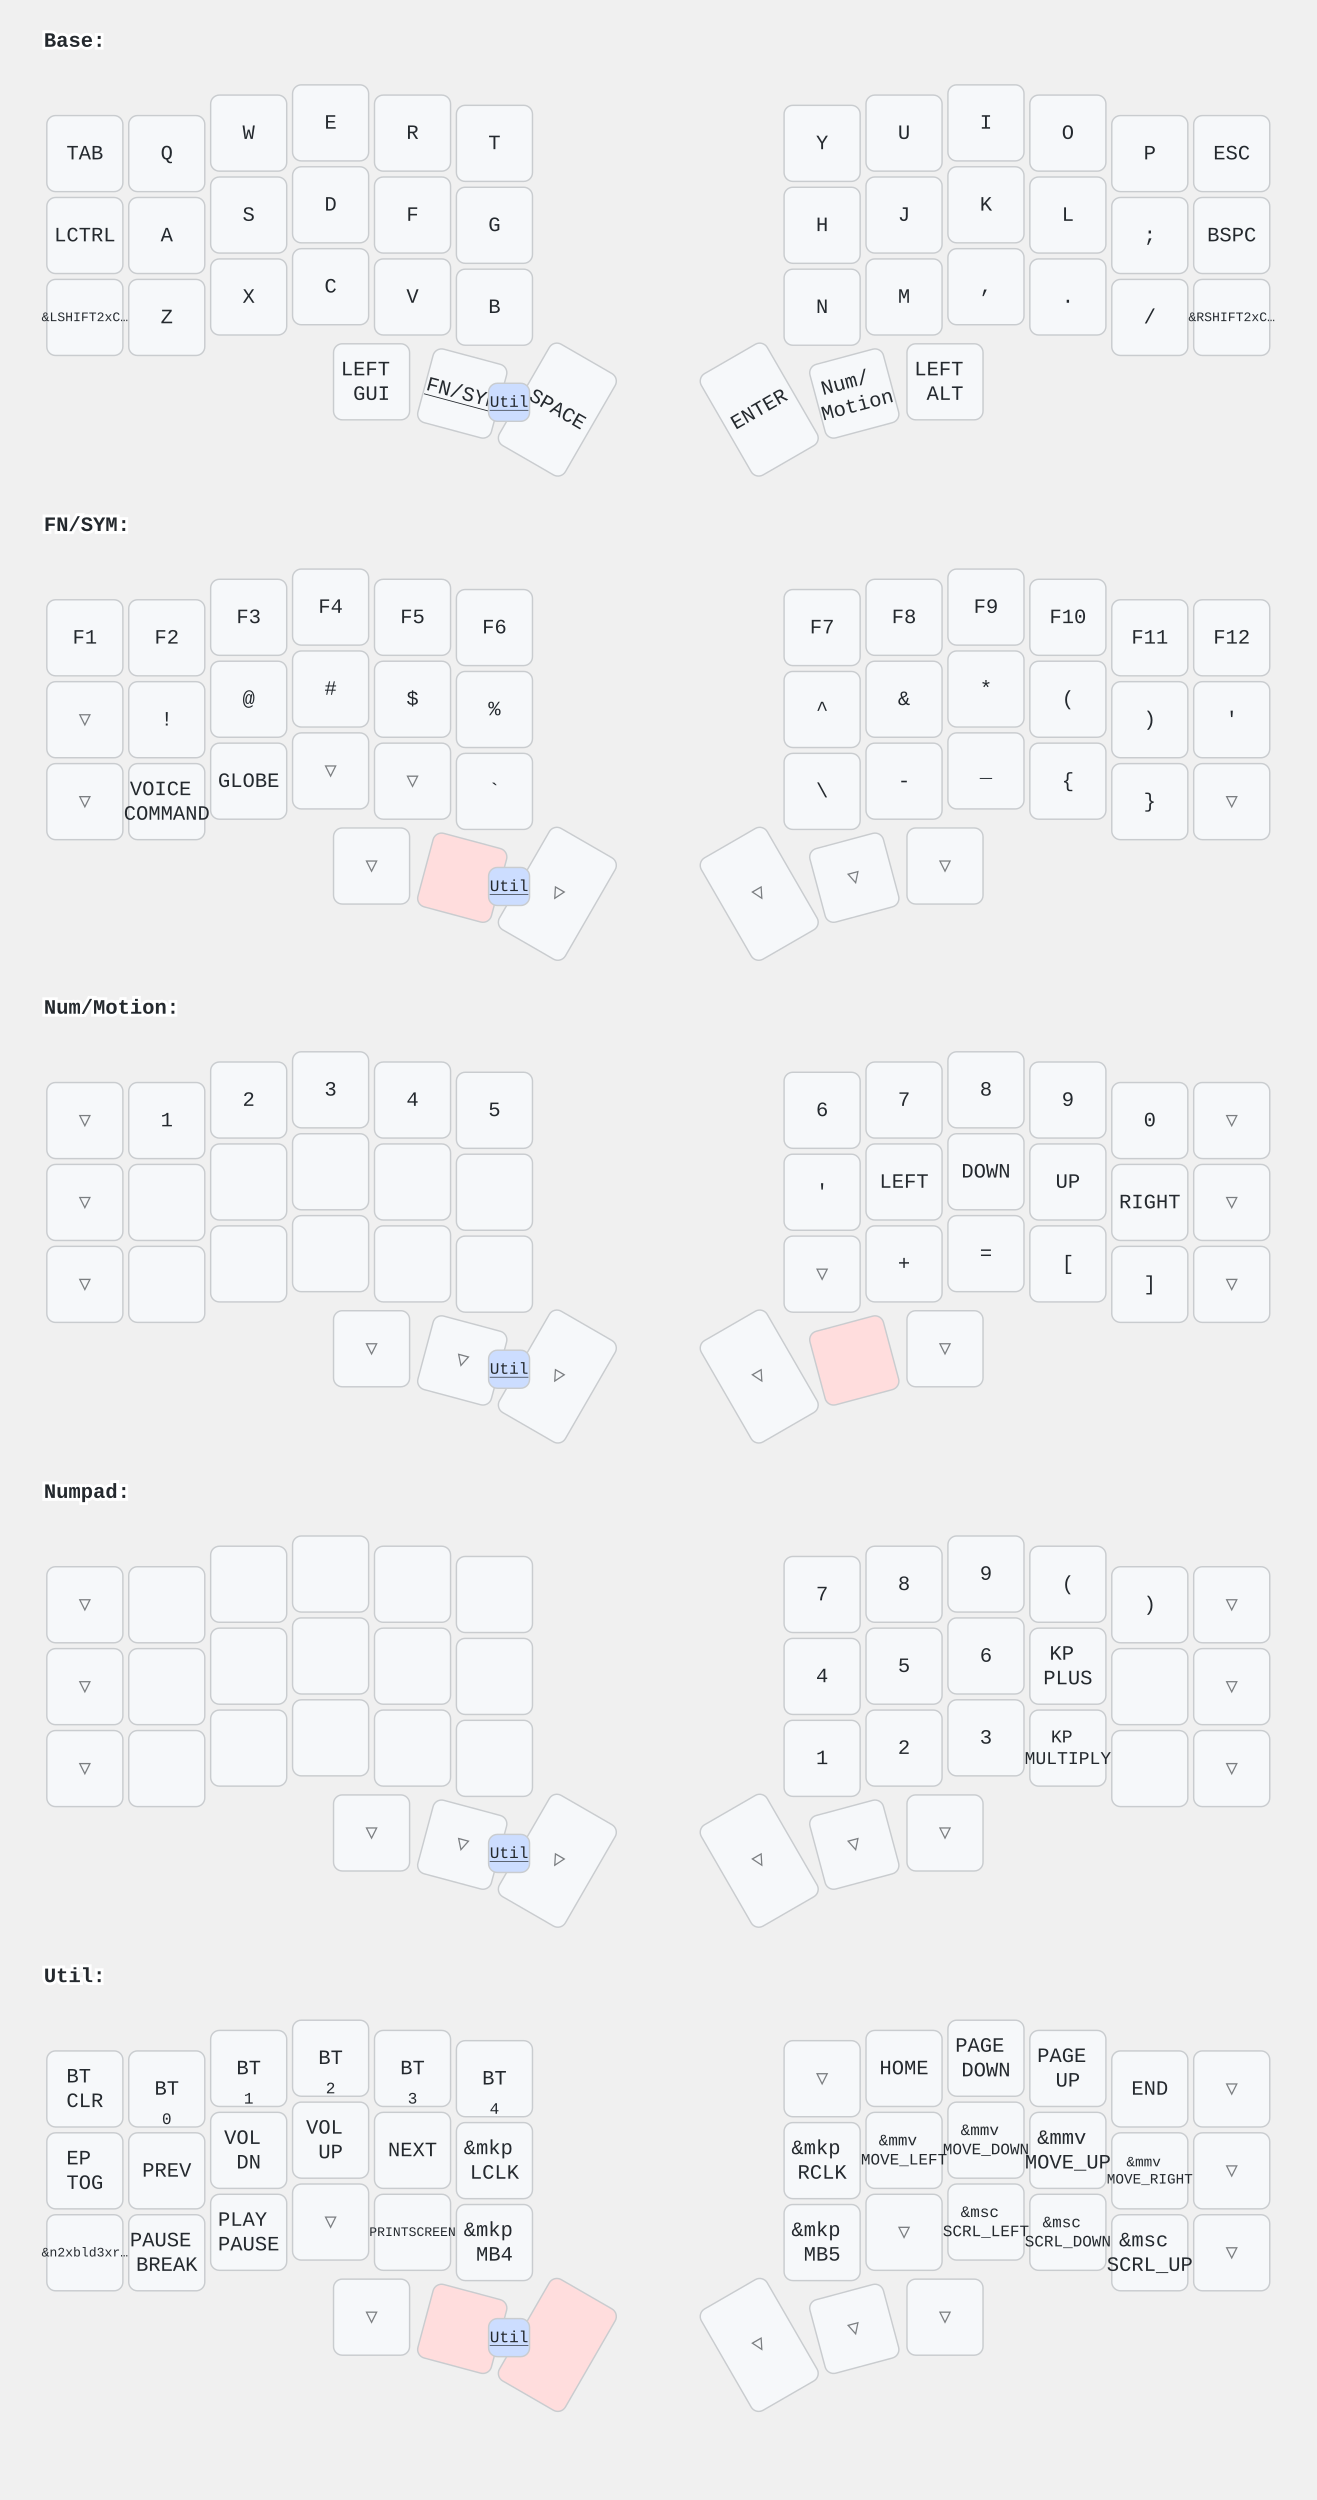
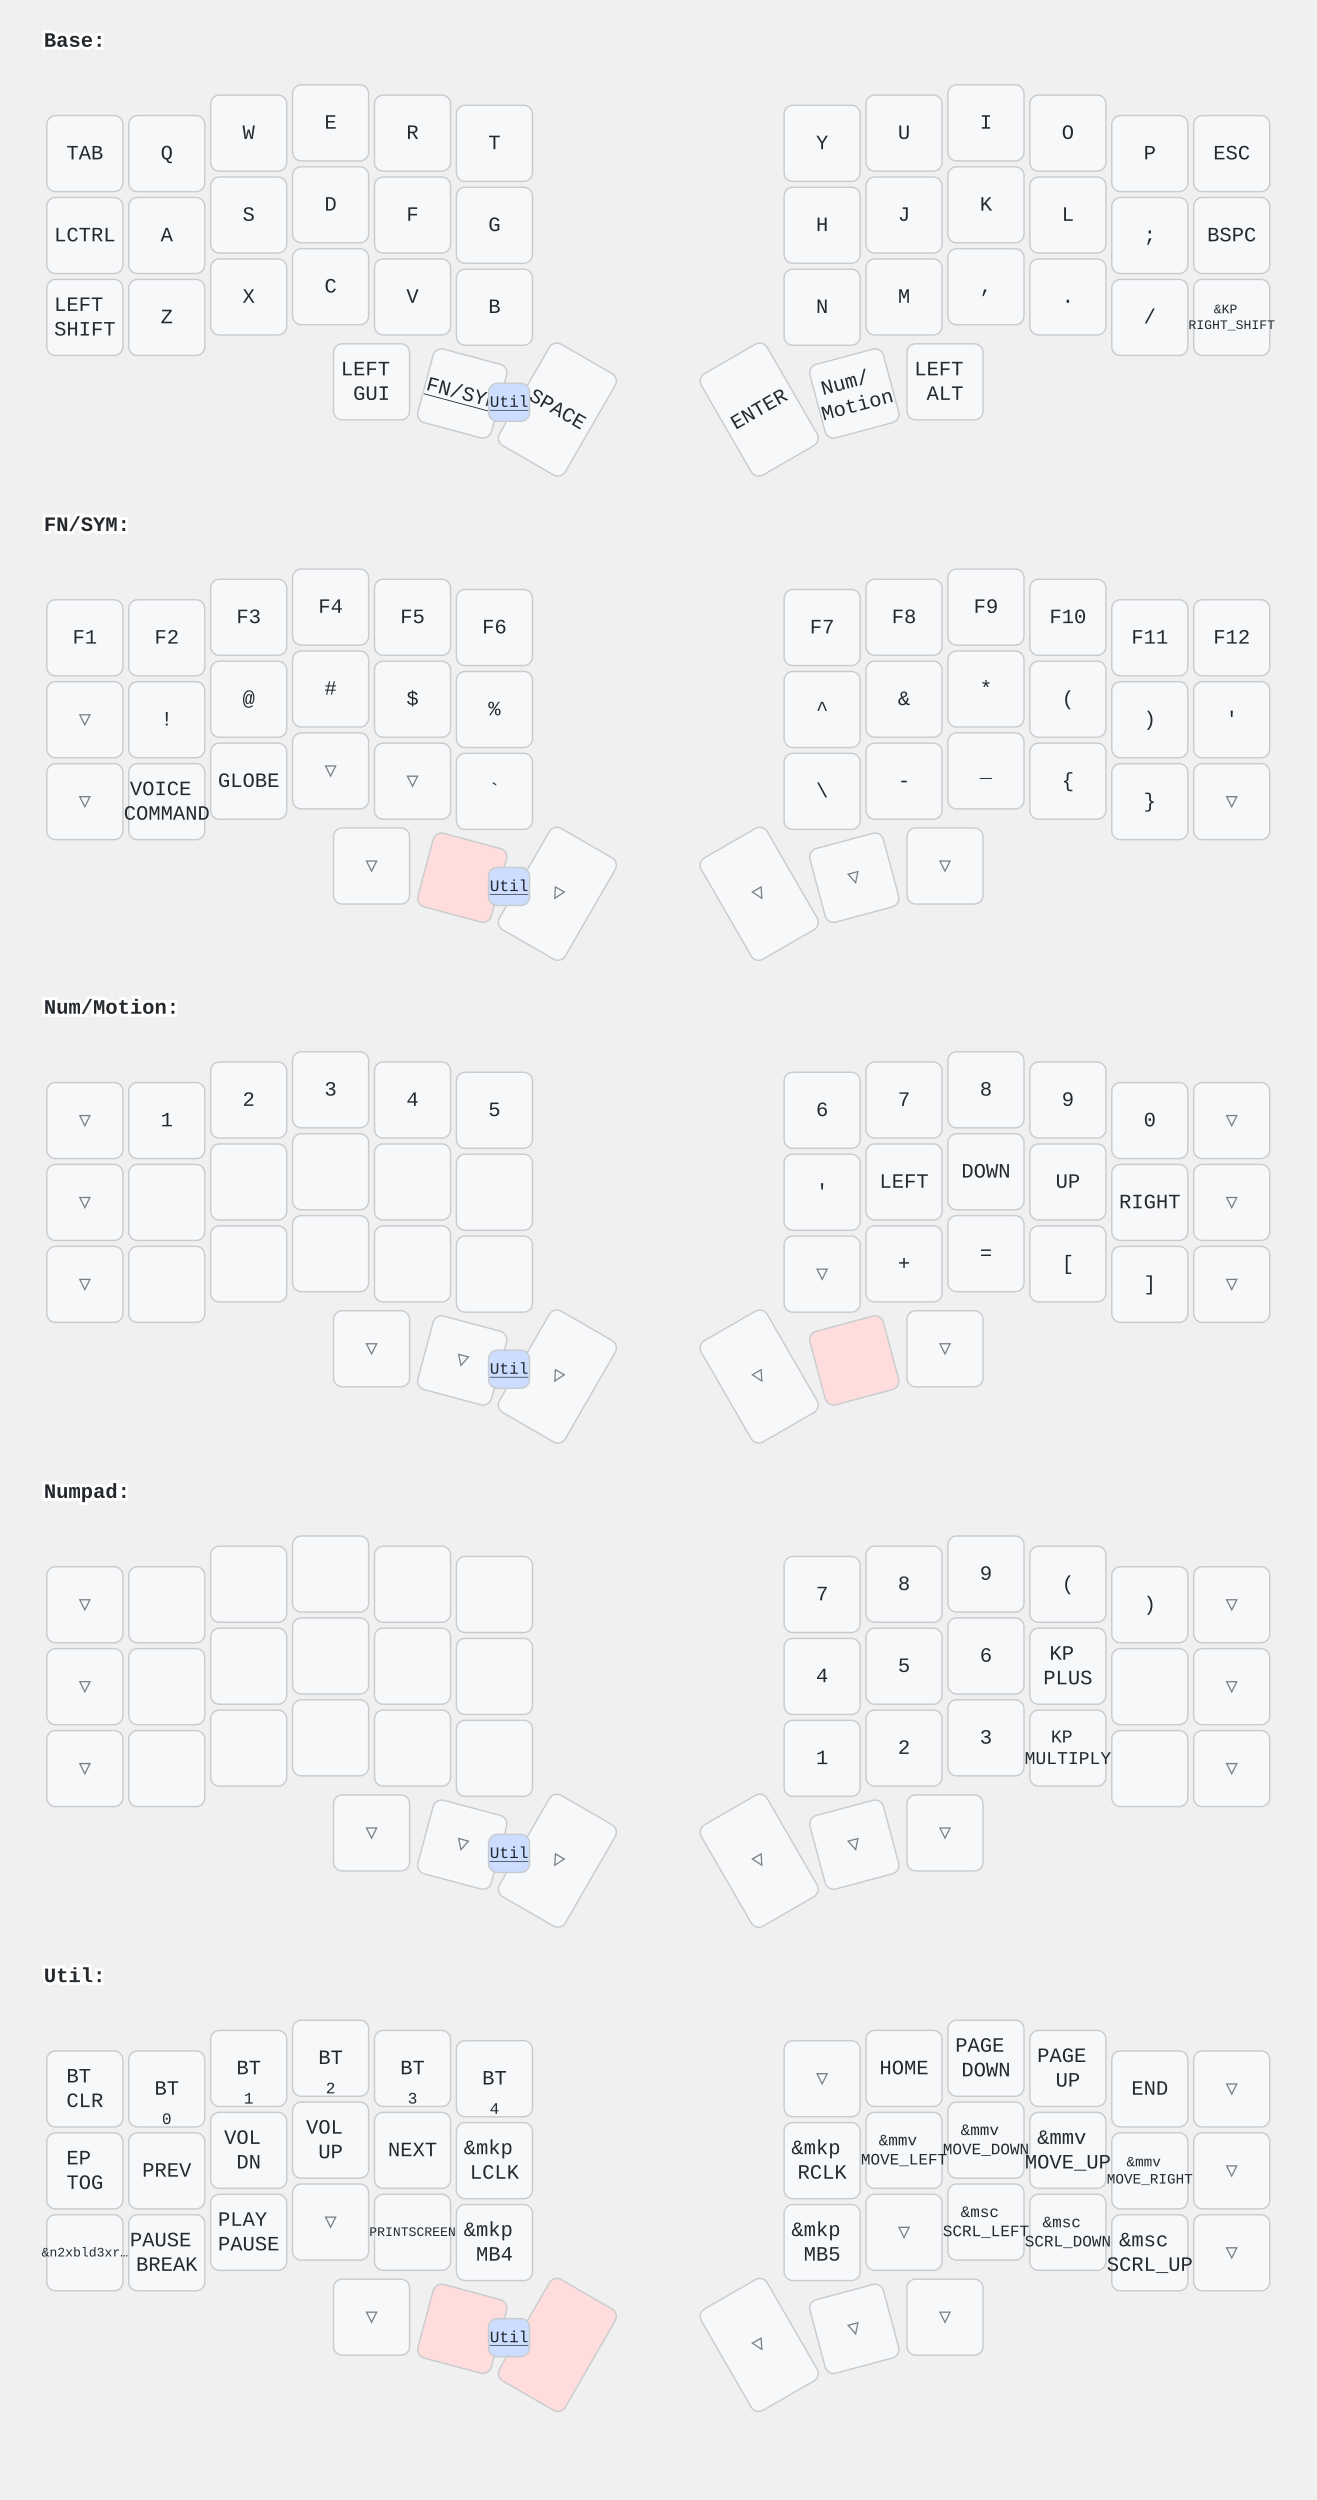
<svg xmlns="http://www.w3.org/2000/svg" width="900" height="1709" viewBox="0 0 900 1709" class="keymap">
  <style>/* inherit to force styles through use tags */
svg path {
    fill: inherit;
}

/* font and background color specifications */
svg.keymap {
    font-family: SFMono-Regular,Consolas,Liberation Mono,Menlo,monospace;
    font-size: 14px;
    font-kerning: normal;
    text-rendering: optimizeLegibility;
    fill: #24292e;
}

/* default key styling */
rect.key {
    fill: #f6f8fa;
}

rect.key, rect.combo {
    stroke: #c9cccf;
    stroke-width: 1;
}

/* default key side styling, only used is draw_key_sides is set */
rect.side {
    filter: brightness(90%);
}

/* color accent for combo boxes */
rect.combo, rect.combo-separate {
    fill: #cdf;
}

/* color accent for held keys */
rect.held, rect.combo.held {
    fill: #fdd;
}

/* color accent for ghost (optional) keys */
rect.ghost, rect.combo.ghost {
    stroke-dasharray: 4, 4;
    stroke-width: 2;
}

text {
    text-anchor: middle;
    dominant-baseline: middle;
}

/* styling for layer labels */
text.label {
    font-weight: bold;
    text-anchor: start;
    stroke: white;
    stroke-width: 4;
    paint-order: stroke;
}

/* styling for optional footer */
text.footer {
    text-anchor: end;
    dominant-baseline: auto;
    stroke: white;
    stroke-width: 4;
    paint-order: stroke;
}

/* styling for combo tap, and key non-tap label text */
text.combo, text.hold, text.shifted, text.left, text.right, text.tl, text.tr, text.bl, text.br {
    font-size: 11px;
}

text.hold, text.bl, text.br {
    text-anchor: middle;
    dominant-baseline: auto;
}

text.shifted, text.tl, text.tr {
    text-anchor: middle;
    dominant-baseline: hanging;
}

text.left, text.tl, text.bl {
    text-anchor: start;
}

text.right, text.tr, text.br {
    text-anchor: end;
}

text.layer-activator {
    text-decoration: underline;
}

/* styling for hold/shifted label text in combo box */
text.combo.hold, text.combo.shifted, text.combo.left, text.combo.right {
    font-size: 8px;
}

/* lighter symbol for transparent keys */
text.trans {
    fill: #7b7e81;
}

/* styling for combo dendrons */
path.combo {
    stroke-width: 1;
    stroke: gray;
    fill: none;
}

/* Start Tabler Icons Cleanup */
/* cannot use height/width with glyphs */
.icon-tabler &gt; path {
    fill: inherit;
    stroke: inherit;
    stroke-width: 2;
}
/* hide tabler's default box */
.icon-tabler &gt; path[stroke="none"][fill="none"] {
    visibility: hidden;
}
/* End Tabler Icons Cleanup */

@media (prefers-color-scheme: dark) {
svg.keymap { fill: #d1d6db; }
rect.key { fill: #3f4750; }
rect.key, rect.combo { stroke: #60666c; }
rect.combo, rect.combo-separate { fill: #1f3d7a; }
rect.held, rect.combo.held { fill: #854747; }
text.label, text.footer { stroke: black; }
text.trans { fill: #7e8184; }
path.combo { stroke: #7f7f7f; }

}</style>
  <g transform="translate(30, 0)" class="layer-Base">
    <text x="0" y="28" class="label" id="Base">Base:</text>
    <g transform="translate(0, 56)">
      <g transform="translate(28, 49)" class="key keypos-0">
        <rect rx="6" ry="6" x="-26" y="-26" width="52" height="52" class="key" />
        <text x="0" y="0" class="key tap">TAB</text>
      </g>
      <g transform="translate(84, 49)" class="key keypos-1">
        <rect rx="6" ry="6" x="-26" y="-26" width="52" height="52" class="key" />
        <text x="0" y="0" class="key tap">Q</text>
      </g>
      <g transform="translate(140, 35)" class="key keypos-2">
        <rect rx="6" ry="6" x="-26" y="-26" width="52" height="52" class="key" />
        <text x="0" y="0" class="key tap">W</text>
      </g>
      <g transform="translate(196, 28)" class="key keypos-3">
        <rect rx="6" ry="6" x="-26" y="-26" width="52" height="52" class="key" />
        <text x="0" y="0" class="key tap">E</text>
      </g>
      <g transform="translate(252, 35)" class="key keypos-4">
        <rect rx="6" ry="6" x="-26" y="-26" width="52" height="52" class="key" />
        <text x="0" y="0" class="key tap">R</text>
      </g>
      <g transform="translate(308, 42)" class="key keypos-5">
        <rect rx="6" ry="6" x="-26" y="-26" width="52" height="52" class="key" />
        <text x="0" y="0" class="key tap">T</text>
      </g>
      <g transform="translate(532, 42)" class="key keypos-6">
        <rect rx="6" ry="6" x="-26" y="-26" width="52" height="52" class="key" />
        <text x="0" y="0" class="key tap">Y</text>
      </g>
      <g transform="translate(588, 35)" class="key keypos-7">
        <rect rx="6" ry="6" x="-26" y="-26" width="52" height="52" class="key" />
        <text x="0" y="0" class="key tap">U</text>
      </g>
      <g transform="translate(644, 28)" class="key keypos-8">
        <rect rx="6" ry="6" x="-26" y="-26" width="52" height="52" class="key" />
        <text x="0" y="0" class="key tap">I</text>
      </g>
      <g transform="translate(700, 35)" class="key keypos-9">
        <rect rx="6" ry="6" x="-26" y="-26" width="52" height="52" class="key" />
        <text x="0" y="0" class="key tap">O</text>
      </g>
      <g transform="translate(756, 49)" class="key keypos-10">
        <rect rx="6" ry="6" x="-26" y="-26" width="52" height="52" class="key" />
        <text x="0" y="0" class="key tap">P</text>
      </g>
      <g transform="translate(812, 49)" class="key keypos-11">
        <rect rx="6" ry="6" x="-26" y="-26" width="52" height="52" class="key" />
        <text x="0" y="0" class="key tap">ESC</text>
      </g>
      <g transform="translate(28, 105)" class="key keypos-12">
        <rect rx="6" ry="6" x="-26" y="-26" width="52" height="52" class="key" />
        <text x="0" y="0" class="key tap">LCTRL</text>
      </g>
      <g transform="translate(84, 105)" class="key keypos-13">
        <rect rx="6" ry="6" x="-26" y="-26" width="52" height="52" class="key" />
        <text x="0" y="0" class="key tap">A</text>
      </g>
      <g transform="translate(140, 91)" class="key keypos-14">
        <rect rx="6" ry="6" x="-26" y="-26" width="52" height="52" class="key" />
        <text x="0" y="0" class="key tap">S</text>
      </g>
      <g transform="translate(196, 84)" class="key keypos-15">
        <rect rx="6" ry="6" x="-26" y="-26" width="52" height="52" class="key" />
        <text x="0" y="0" class="key tap">D</text>
      </g>
      <g transform="translate(252, 91)" class="key keypos-16">
        <rect rx="6" ry="6" x="-26" y="-26" width="52" height="52" class="key" />
        <text x="0" y="0" class="key tap">F</text>
      </g>
      <g transform="translate(308, 98)" class="key keypos-17">
        <rect rx="6" ry="6" x="-26" y="-26" width="52" height="52" class="key" />
        <text x="0" y="0" class="key tap">G</text>
      </g>
      <g transform="translate(532, 98)" class="key keypos-18">
        <rect rx="6" ry="6" x="-26" y="-26" width="52" height="52" class="key" />
        <text x="0" y="0" class="key tap">H</text>
      </g>
      <g transform="translate(588, 91)" class="key keypos-19">
        <rect rx="6" ry="6" x="-26" y="-26" width="52" height="52" class="key" />
        <text x="0" y="0" class="key tap">J</text>
      </g>
      <g transform="translate(644, 84)" class="key keypos-20">
        <rect rx="6" ry="6" x="-26" y="-26" width="52" height="52" class="key" />
        <text x="0" y="0" class="key tap">K</text>
      </g>
      <g transform="translate(700, 91)" class="key keypos-21">
        <rect rx="6" ry="6" x="-26" y="-26" width="52" height="52" class="key" />
        <text x="0" y="0" class="key tap">L</text>
      </g>
      <g transform="translate(756, 105)" class="key keypos-22">
        <rect rx="6" ry="6" x="-26" y="-26" width="52" height="52" class="key" />
        <text x="0" y="0" class="key tap">;</text>
      </g>
      <g transform="translate(812, 105)" class="key keypos-23">
        <rect rx="6" ry="6" x="-26" y="-26" width="52" height="52" class="key" />
        <text x="0" y="0" class="key tap">BSPC</text>
      </g>
      <g transform="translate(28, 161)" class="key keypos-24">
        <rect rx="6" ry="6" x="-26" y="-26" width="52" height="52" class="key" />
        <text x="0" y="0" class="key tap">
-           <tspan style="font-size: 64%">&amp;LSHIFT2xC…</tspan>
+           <tspan x="0" dy="-0.6em">LEFT</tspan>
+           <tspan x="0" dy="1.2em">SHIFT</tspan>
        </text>
      </g>
      <g transform="translate(84, 161)" class="key keypos-25">
        <rect rx="6" ry="6" x="-26" y="-26" width="52" height="52" class="key" />
        <text x="0" y="0" class="key tap">Z</text>
      </g>
      <g transform="translate(140, 147)" class="key keypos-26">
        <rect rx="6" ry="6" x="-26" y="-26" width="52" height="52" class="key" />
        <text x="0" y="0" class="key tap">X</text>
      </g>
      <g transform="translate(196, 140)" class="key keypos-27">
        <rect rx="6" ry="6" x="-26" y="-26" width="52" height="52" class="key" />
        <text x="0" y="0" class="key tap">C</text>
      </g>
      <g transform="translate(252, 147)" class="key keypos-28">
        <rect rx="6" ry="6" x="-26" y="-26" width="52" height="52" class="key" />
        <text x="0" y="0" class="key tap">V</text>
      </g>
      <g transform="translate(308, 154)" class="key keypos-29">
        <rect rx="6" ry="6" x="-26" y="-26" width="52" height="52" class="key" />
        <text x="0" y="0" class="key tap">B</text>
      </g>
      <g transform="translate(532, 154)" class="key keypos-30">
        <rect rx="6" ry="6" x="-26" y="-26" width="52" height="52" class="key" />
        <text x="0" y="0" class="key tap">N</text>
      </g>
      <g transform="translate(588, 147)" class="key keypos-31">
        <rect rx="6" ry="6" x="-26" y="-26" width="52" height="52" class="key" />
        <text x="0" y="0" class="key tap">M</text>
      </g>
      <g transform="translate(644, 140)" class="key keypos-32">
        <rect rx="6" ry="6" x="-26" y="-26" width="52" height="52" class="key" />
        <text x="0" y="0" class="key tap">,</text>
      </g>
      <g transform="translate(700, 147)" class="key keypos-33">
        <rect rx="6" ry="6" x="-26" y="-26" width="52" height="52" class="key" />
        <text x="0" y="0" class="key tap">.</text>
      </g>
      <g transform="translate(756, 161)" class="key keypos-34">
        <rect rx="6" ry="6" x="-26" y="-26" width="52" height="52" class="key" />
        <text x="0" y="0" class="key tap">/</text>
      </g>
      <g transform="translate(812, 161)" class="key keypos-35">
        <rect rx="6" ry="6" x="-26" y="-26" width="52" height="52" class="key" />
        <text x="0" y="0" class="key tap">
-           <tspan style="font-size: 64%">&amp;RSHIFT2xC…</tspan>
+           <tspan x="0" dy="-0.6em" style="font-size: 64%">&amp;KP</tspan>
+           <tspan x="0" dy="1.2em" style="font-size: 64%">RIGHT_SHIFT</tspan>
        </text>
      </g>
      <g transform="translate(224, 205)" class="key keypos-36">
        <rect rx="6" ry="6" x="-26" y="-26" width="52" height="52" class="key" />
        <text x="0" y="0" class="key tap">
          <tspan x="0" dy="-0.6em">LEFT</tspan>
          <tspan x="0" dy="1.2em">GUI</tspan>
        </text>
      </g>
      <g transform="translate(286, 213) rotate(15.0)" class="key keypos-37">
        <rect rx="6" ry="6" x="-26" y="-26" width="52" height="52" class="key" />
        <a href="#FNSYM">
          <text x="0" y="0" class="key tap layer-activator">FN/SYM</text>
        </a>
      </g>
      <g transform="translate(351, 224) rotate(30.0)" class="key keypos-38">
        <rect rx="6" ry="6" x="-26" y="-40" width="52" height="80" class="key" />
        <text x="0" y="0" class="key tap">SPACE</text>
      </g>
      <g transform="translate(489, 224) rotate(-30.0)" class="key keypos-39">
        <rect rx="6" ry="6" x="-26" y="-40" width="52" height="80" class="key" />
        <text x="0" y="0" class="key tap">ENTER</text>
      </g>
      <g transform="translate(554, 213) rotate(-15.0)" class="key keypos-40">
        <rect rx="6" ry="6" x="-26" y="-26" width="52" height="52" class="key" />
        <text x="0" y="0" class="key tap">
          <tspan x="0" dy="-0.6em">Num/</tspan>
          <tspan x="0" dy="1.2em">Motion</tspan>
        </text>
      </g>
      <g transform="translate(616, 205)" class="key keypos-41">
        <rect rx="6" ry="6" x="-26" y="-26" width="52" height="52" class="key" />
        <text x="0" y="0" class="key tap">
          <tspan x="0" dy="-0.6em">LEFT</tspan>
          <tspan x="0" dy="1.2em">ALT</tspan>
        </text>
      </g>
      <g class="combo combopos-0">
        <rect rx="6" ry="6" x="304" y="206" width="28" height="26" class="combo" />
        <a href="#Util">
          <text x="318" y="219" class="combo tap layer-activator">Util</text>
        </a>
      </g>
    </g>
  </g>
  <g transform="translate(30, 331)" class="layer-FN/SYM">
    <text x="0" y="28" class="label" id="FNSYM">FN/SYM:</text>
    <g transform="translate(0, 56)">
      <g transform="translate(28, 49)" class="key keypos-0">
        <rect rx="6" ry="6" x="-26" y="-26" width="52" height="52" class="key" />
        <text x="0" y="0" class="key tap">F1</text>
      </g>
      <g transform="translate(84, 49)" class="key keypos-1">
        <rect rx="6" ry="6" x="-26" y="-26" width="52" height="52" class="key" />
        <text x="0" y="0" class="key tap">F2</text>
      </g>
      <g transform="translate(140, 35)" class="key keypos-2">
        <rect rx="6" ry="6" x="-26" y="-26" width="52" height="52" class="key" />
        <text x="0" y="0" class="key tap">F3</text>
      </g>
      <g transform="translate(196, 28)" class="key keypos-3">
        <rect rx="6" ry="6" x="-26" y="-26" width="52" height="52" class="key" />
        <text x="0" y="0" class="key tap">F4</text>
      </g>
      <g transform="translate(252, 35)" class="key keypos-4">
        <rect rx="6" ry="6" x="-26" y="-26" width="52" height="52" class="key" />
        <text x="0" y="0" class="key tap">F5</text>
      </g>
      <g transform="translate(308, 42)" class="key keypos-5">
        <rect rx="6" ry="6" x="-26" y="-26" width="52" height="52" class="key" />
        <text x="0" y="0" class="key tap">F6</text>
      </g>
      <g transform="translate(532, 42)" class="key keypos-6">
        <rect rx="6" ry="6" x="-26" y="-26" width="52" height="52" class="key" />
        <text x="0" y="0" class="key tap">F7</text>
      </g>
      <g transform="translate(588, 35)" class="key keypos-7">
        <rect rx="6" ry="6" x="-26" y="-26" width="52" height="52" class="key" />
        <text x="0" y="0" class="key tap">F8</text>
      </g>
      <g transform="translate(644, 28)" class="key keypos-8">
        <rect rx="6" ry="6" x="-26" y="-26" width="52" height="52" class="key" />
        <text x="0" y="0" class="key tap">F9</text>
      </g>
      <g transform="translate(700, 35)" class="key keypos-9">
        <rect rx="6" ry="6" x="-26" y="-26" width="52" height="52" class="key" />
        <text x="0" y="0" class="key tap">F10</text>
      </g>
      <g transform="translate(756, 49)" class="key keypos-10">
        <rect rx="6" ry="6" x="-26" y="-26" width="52" height="52" class="key" />
        <text x="0" y="0" class="key tap">F11</text>
      </g>
      <g transform="translate(812, 49)" class="key keypos-11">
        <rect rx="6" ry="6" x="-26" y="-26" width="52" height="52" class="key" />
        <text x="0" y="0" class="key tap">F12</text>
      </g>
      <g transform="translate(28, 105)" class="key trans keypos-12">
        <rect rx="6" ry="6" x="-26" y="-26" width="52" height="52" class="key trans" />
        <text x="0" y="0" class="key trans tap">▽</text>
      </g>
      <g transform="translate(84, 105)" class="key keypos-13">
        <rect rx="6" ry="6" x="-26" y="-26" width="52" height="52" class="key" />
        <text x="0" y="0" class="key tap">!</text>
      </g>
      <g transform="translate(140, 91)" class="key keypos-14">
        <rect rx="6" ry="6" x="-26" y="-26" width="52" height="52" class="key" />
        <text x="0" y="0" class="key tap">@</text>
      </g>
      <g transform="translate(196, 84)" class="key keypos-15">
        <rect rx="6" ry="6" x="-26" y="-26" width="52" height="52" class="key" />
        <text x="0" y="0" class="key tap">#</text>
      </g>
      <g transform="translate(252, 91)" class="key keypos-16">
        <rect rx="6" ry="6" x="-26" y="-26" width="52" height="52" class="key" />
        <text x="0" y="0" class="key tap">$</text>
      </g>
      <g transform="translate(308, 98)" class="key keypos-17">
        <rect rx="6" ry="6" x="-26" y="-26" width="52" height="52" class="key" />
        <text x="0" y="0" class="key tap">%</text>
      </g>
      <g transform="translate(532, 98)" class="key keypos-18">
        <rect rx="6" ry="6" x="-26" y="-26" width="52" height="52" class="key" />
        <text x="0" y="0" class="key tap">^</text>
      </g>
      <g transform="translate(588, 91)" class="key keypos-19">
        <rect rx="6" ry="6" x="-26" y="-26" width="52" height="52" class="key" />
        <text x="0" y="0" class="key tap">&amp;</text>
      </g>
      <g transform="translate(644, 84)" class="key keypos-20">
        <rect rx="6" ry="6" x="-26" y="-26" width="52" height="52" class="key" />
        <text x="0" y="0" class="key tap">*</text>
      </g>
      <g transform="translate(700, 91)" class="key keypos-21">
        <rect rx="6" ry="6" x="-26" y="-26" width="52" height="52" class="key" />
        <text x="0" y="0" class="key tap">(</text>
      </g>
      <g transform="translate(756, 105)" class="key keypos-22">
        <rect rx="6" ry="6" x="-26" y="-26" width="52" height="52" class="key" />
        <text x="0" y="0" class="key tap">)</text>
      </g>
      <g transform="translate(812, 105)" class="key keypos-23">
        <rect rx="6" ry="6" x="-26" y="-26" width="52" height="52" class="key" />
        <text x="0" y="0" class="key tap">'</text>
      </g>
      <g transform="translate(28, 161)" class="key trans keypos-24">
        <rect rx="6" ry="6" x="-26" y="-26" width="52" height="52" class="key trans" />
        <text x="0" y="0" class="key trans tap">▽</text>
      </g>
      <g transform="translate(84, 161)" class="key keypos-25">
        <rect rx="6" ry="6" x="-26" y="-26" width="52" height="52" class="key" />
        <text x="0" y="0" class="key tap">
          <tspan x="0" dy="-0.6em">VOICE</tspan>
          <tspan x="0" dy="1.2em">COMMAND</tspan>
        </text>
      </g>
      <g transform="translate(140, 147)" class="key keypos-26">
        <rect rx="6" ry="6" x="-26" y="-26" width="52" height="52" class="key" />
        <text x="0" y="0" class="key tap">GLOBE</text>
      </g>
      <g transform="translate(196, 140)" class="key trans keypos-27">
        <rect rx="6" ry="6" x="-26" y="-26" width="52" height="52" class="key trans" />
        <text x="0" y="0" class="key trans tap">▽</text>
      </g>
      <g transform="translate(252, 147)" class="key trans keypos-28">
        <rect rx="6" ry="6" x="-26" y="-26" width="52" height="52" class="key trans" />
        <text x="0" y="0" class="key trans tap">▽</text>
      </g>
      <g transform="translate(308, 154)" class="key keypos-29">
        <rect rx="6" ry="6" x="-26" y="-26" width="52" height="52" class="key" />
        <text x="0" y="0" class="key tap">`</text>
      </g>
      <g transform="translate(532, 154)" class="key keypos-30">
        <rect rx="6" ry="6" x="-26" y="-26" width="52" height="52" class="key" />
        <text x="0" y="0" class="key tap">\</text>
      </g>
      <g transform="translate(588, 147)" class="key keypos-31">
        <rect rx="6" ry="6" x="-26" y="-26" width="52" height="52" class="key" />
        <text x="0" y="0" class="key tap">-</text>
      </g>
      <g transform="translate(644, 140)" class="key keypos-32">
        <rect rx="6" ry="6" x="-26" y="-26" width="52" height="52" class="key" />
        <text x="0" y="0" class="key tap">_</text>
      </g>
      <g transform="translate(700, 147)" class="key keypos-33">
        <rect rx="6" ry="6" x="-26" y="-26" width="52" height="52" class="key" />
        <text x="0" y="0" class="key tap">{</text>
      </g>
      <g transform="translate(756, 161)" class="key keypos-34">
        <rect rx="6" ry="6" x="-26" y="-26" width="52" height="52" class="key" />
        <text x="0" y="0" class="key tap">}</text>
      </g>
      <g transform="translate(812, 161)" class="key trans keypos-35">
        <rect rx="6" ry="6" x="-26" y="-26" width="52" height="52" class="key trans" />
        <text x="0" y="0" class="key trans tap">▽</text>
      </g>
      <g transform="translate(224, 205)" class="key trans keypos-36">
        <rect rx="6" ry="6" x="-26" y="-26" width="52" height="52" class="key trans" />
        <text x="0" y="0" class="key trans tap">▽</text>
      </g>
      <g transform="translate(286, 213) rotate(15.0)" class="key held keypos-37">
        <rect rx="6" ry="6" x="-26" y="-26" width="52" height="52" class="key held" />
      </g>
      <g transform="translate(351, 224) rotate(30.0)" class="key trans keypos-38">
        <rect rx="6" ry="6" x="-26" y="-40" width="52" height="80" class="key trans" />
        <text x="0" y="0" class="key trans tap">▽</text>
      </g>
      <g transform="translate(489, 224) rotate(-30.0)" class="key trans keypos-39">
        <rect rx="6" ry="6" x="-26" y="-40" width="52" height="80" class="key trans" />
        <text x="0" y="0" class="key trans tap">▽</text>
      </g>
      <g transform="translate(554, 213) rotate(-15.0)" class="key trans keypos-40">
        <rect rx="6" ry="6" x="-26" y="-26" width="52" height="52" class="key trans" />
        <text x="0" y="0" class="key trans tap">▽</text>
      </g>
      <g transform="translate(616, 205)" class="key trans keypos-41">
        <rect rx="6" ry="6" x="-26" y="-26" width="52" height="52" class="key trans" />
        <text x="0" y="0" class="key trans tap">▽</text>
      </g>
      <g class="combo combopos-0">
        <rect rx="6" ry="6" x="304" y="206" width="28" height="26" class="combo" />
        <a href="#Util">
          <text x="318" y="219" class="combo tap layer-activator">Util</text>
        </a>
      </g>
    </g>
  </g>
  <g transform="translate(30, 661)" class="layer-Num/Motion">
    <text x="0" y="28" class="label" id="NumMotion">Num/Motion:</text>
    <g transform="translate(0, 56)">
      <g transform="translate(28, 49)" class="key trans keypos-0">
        <rect rx="6" ry="6" x="-26" y="-26" width="52" height="52" class="key trans" />
        <text x="0" y="0" class="key trans tap">▽</text>
      </g>
      <g transform="translate(84, 49)" class="key keypos-1">
        <rect rx="6" ry="6" x="-26" y="-26" width="52" height="52" class="key" />
        <text x="0" y="0" class="key tap">1</text>
      </g>
      <g transform="translate(140, 35)" class="key keypos-2">
        <rect rx="6" ry="6" x="-26" y="-26" width="52" height="52" class="key" />
        <text x="0" y="0" class="key tap">2</text>
      </g>
      <g transform="translate(196, 28)" class="key keypos-3">
        <rect rx="6" ry="6" x="-26" y="-26" width="52" height="52" class="key" />
        <text x="0" y="0" class="key tap">3</text>
      </g>
      <g transform="translate(252, 35)" class="key keypos-4">
        <rect rx="6" ry="6" x="-26" y="-26" width="52" height="52" class="key" />
        <text x="0" y="0" class="key tap">4</text>
      </g>
      <g transform="translate(308, 42)" class="key keypos-5">
        <rect rx="6" ry="6" x="-26" y="-26" width="52" height="52" class="key" />
        <text x="0" y="0" class="key tap">5</text>
      </g>
      <g transform="translate(532, 42)" class="key keypos-6">
        <rect rx="6" ry="6" x="-26" y="-26" width="52" height="52" class="key" />
        <text x="0" y="0" class="key tap">6</text>
      </g>
      <g transform="translate(588, 35)" class="key keypos-7">
        <rect rx="6" ry="6" x="-26" y="-26" width="52" height="52" class="key" />
        <text x="0" y="0" class="key tap">7</text>
      </g>
      <g transform="translate(644, 28)" class="key keypos-8">
        <rect rx="6" ry="6" x="-26" y="-26" width="52" height="52" class="key" />
        <text x="0" y="0" class="key tap">8</text>
      </g>
      <g transform="translate(700, 35)" class="key keypos-9">
        <rect rx="6" ry="6" x="-26" y="-26" width="52" height="52" class="key" />
        <text x="0" y="0" class="key tap">9</text>
      </g>
      <g transform="translate(756, 49)" class="key keypos-10">
        <rect rx="6" ry="6" x="-26" y="-26" width="52" height="52" class="key" />
        <text x="0" y="0" class="key tap">0</text>
      </g>
      <g transform="translate(812, 49)" class="key trans keypos-11">
        <rect rx="6" ry="6" x="-26" y="-26" width="52" height="52" class="key trans" />
        <text x="0" y="0" class="key trans tap">▽</text>
      </g>
      <g transform="translate(28, 105)" class="key trans keypos-12">
        <rect rx="6" ry="6" x="-26" y="-26" width="52" height="52" class="key trans" />
        <text x="0" y="0" class="key trans tap">▽</text>
      </g>
      <g transform="translate(84, 105)" class="key keypos-13">
        <rect rx="6" ry="6" x="-26" y="-26" width="52" height="52" class="key" />
      </g>
      <g transform="translate(140, 91)" class="key keypos-14">
        <rect rx="6" ry="6" x="-26" y="-26" width="52" height="52" class="key" />
      </g>
      <g transform="translate(196, 84)" class="key keypos-15">
        <rect rx="6" ry="6" x="-26" y="-26" width="52" height="52" class="key" />
      </g>
      <g transform="translate(252, 91)" class="key keypos-16">
        <rect rx="6" ry="6" x="-26" y="-26" width="52" height="52" class="key" />
      </g>
      <g transform="translate(308, 98)" class="key keypos-17">
        <rect rx="6" ry="6" x="-26" y="-26" width="52" height="52" class="key" />
      </g>
      <g transform="translate(532, 98)" class="key keypos-18">
        <rect rx="6" ry="6" x="-26" y="-26" width="52" height="52" class="key" />
        <text x="0" y="0" class="key tap">'</text>
      </g>
      <g transform="translate(588, 91)" class="key keypos-19">
        <rect rx="6" ry="6" x="-26" y="-26" width="52" height="52" class="key" />
        <text x="0" y="0" class="key tap">LEFT</text>
      </g>
      <g transform="translate(644, 84)" class="key keypos-20">
        <rect rx="6" ry="6" x="-26" y="-26" width="52" height="52" class="key" />
        <text x="0" y="0" class="key tap">DOWN</text>
      </g>
      <g transform="translate(700, 91)" class="key keypos-21">
        <rect rx="6" ry="6" x="-26" y="-26" width="52" height="52" class="key" />
        <text x="0" y="0" class="key tap">UP</text>
      </g>
      <g transform="translate(756, 105)" class="key keypos-22">
        <rect rx="6" ry="6" x="-26" y="-26" width="52" height="52" class="key" />
        <text x="0" y="0" class="key tap">RIGHT</text>
      </g>
      <g transform="translate(812, 105)" class="key trans keypos-23">
        <rect rx="6" ry="6" x="-26" y="-26" width="52" height="52" class="key trans" />
        <text x="0" y="0" class="key trans tap">▽</text>
      </g>
      <g transform="translate(28, 161)" class="key trans keypos-24">
        <rect rx="6" ry="6" x="-26" y="-26" width="52" height="52" class="key trans" />
        <text x="0" y="0" class="key trans tap">▽</text>
      </g>
      <g transform="translate(84, 161)" class="key keypos-25">
        <rect rx="6" ry="6" x="-26" y="-26" width="52" height="52" class="key" />
      </g>
      <g transform="translate(140, 147)" class="key keypos-26">
        <rect rx="6" ry="6" x="-26" y="-26" width="52" height="52" class="key" />
      </g>
      <g transform="translate(196, 140)" class="key keypos-27">
        <rect rx="6" ry="6" x="-26" y="-26" width="52" height="52" class="key" />
      </g>
      <g transform="translate(252, 147)" class="key keypos-28">
        <rect rx="6" ry="6" x="-26" y="-26" width="52" height="52" class="key" />
      </g>
      <g transform="translate(308, 154)" class="key keypos-29">
        <rect rx="6" ry="6" x="-26" y="-26" width="52" height="52" class="key" />
      </g>
      <g transform="translate(532, 154)" class="key trans keypos-30">
        <rect rx="6" ry="6" x="-26" y="-26" width="52" height="52" class="key trans" />
        <text x="0" y="0" class="key trans tap">▽</text>
      </g>
      <g transform="translate(588, 147)" class="key keypos-31">
        <rect rx="6" ry="6" x="-26" y="-26" width="52" height="52" class="key" />
        <text x="0" y="0" class="key tap">+</text>
      </g>
      <g transform="translate(644, 140)" class="key keypos-32">
        <rect rx="6" ry="6" x="-26" y="-26" width="52" height="52" class="key" />
        <text x="0" y="0" class="key tap">=</text>
      </g>
      <g transform="translate(700, 147)" class="key keypos-33">
        <rect rx="6" ry="6" x="-26" y="-26" width="52" height="52" class="key" />
        <text x="0" y="0" class="key tap">[</text>
      </g>
      <g transform="translate(756, 161)" class="key keypos-34">
        <rect rx="6" ry="6" x="-26" y="-26" width="52" height="52" class="key" />
        <text x="0" y="0" class="key tap">]</text>
      </g>
      <g transform="translate(812, 161)" class="key trans keypos-35">
        <rect rx="6" ry="6" x="-26" y="-26" width="52" height="52" class="key trans" />
        <text x="0" y="0" class="key trans tap">▽</text>
      </g>
      <g transform="translate(224, 205)" class="key trans keypos-36">
        <rect rx="6" ry="6" x="-26" y="-26" width="52" height="52" class="key trans" />
        <text x="0" y="0" class="key trans tap">▽</text>
      </g>
      <g transform="translate(286, 213) rotate(15.0)" class="key trans keypos-37">
        <rect rx="6" ry="6" x="-26" y="-26" width="52" height="52" class="key trans" />
        <text x="0" y="0" class="key trans tap">▽</text>
      </g>
      <g transform="translate(351, 224) rotate(30.0)" class="key trans keypos-38">
        <rect rx="6" ry="6" x="-26" y="-40" width="52" height="80" class="key trans" />
        <text x="0" y="0" class="key trans tap">▽</text>
      </g>
      <g transform="translate(489, 224) rotate(-30.0)" class="key trans keypos-39">
        <rect rx="6" ry="6" x="-26" y="-40" width="52" height="80" class="key trans" />
        <text x="0" y="0" class="key trans tap">▽</text>
      </g>
      <g transform="translate(554, 213) rotate(-15.0)" class="key held keypos-40">
        <rect rx="6" ry="6" x="-26" y="-26" width="52" height="52" class="key held" />
      </g>
      <g transform="translate(616, 205)" class="key trans keypos-41">
        <rect rx="6" ry="6" x="-26" y="-26" width="52" height="52" class="key trans" />
        <text x="0" y="0" class="key trans tap">▽</text>
      </g>
      <g class="combo combopos-0">
        <rect rx="6" ry="6" x="304" y="206" width="28" height="26" class="combo" />
        <a href="#Util">
          <text x="318" y="219" class="combo tap layer-activator">Util</text>
        </a>
      </g>
    </g>
  </g>
  <g transform="translate(30, 992)" class="layer-Numpad">
    <text x="0" y="28" class="label" id="Numpad">Numpad:</text>
    <g transform="translate(0, 56)">
      <g transform="translate(28, 49)" class="key trans keypos-0">
        <rect rx="6" ry="6" x="-26" y="-26" width="52" height="52" class="key trans" />
        <text x="0" y="0" class="key trans tap">▽</text>
      </g>
      <g transform="translate(84, 49)" class="key keypos-1">
        <rect rx="6" ry="6" x="-26" y="-26" width="52" height="52" class="key" />
      </g>
      <g transform="translate(140, 35)" class="key keypos-2">
        <rect rx="6" ry="6" x="-26" y="-26" width="52" height="52" class="key" />
      </g>
      <g transform="translate(196, 28)" class="key keypos-3">
        <rect rx="6" ry="6" x="-26" y="-26" width="52" height="52" class="key" />
      </g>
      <g transform="translate(252, 35)" class="key keypos-4">
        <rect rx="6" ry="6" x="-26" y="-26" width="52" height="52" class="key" />
      </g>
      <g transform="translate(308, 42)" class="key keypos-5">
        <rect rx="6" ry="6" x="-26" y="-26" width="52" height="52" class="key" />
      </g>
      <g transform="translate(532, 42)" class="key keypos-6">
        <rect rx="6" ry="6" x="-26" y="-26" width="52" height="52" class="key" />
        <text x="0" y="0" class="key tap">7</text>
      </g>
      <g transform="translate(588, 35)" class="key keypos-7">
        <rect rx="6" ry="6" x="-26" y="-26" width="52" height="52" class="key" />
        <text x="0" y="0" class="key tap">8</text>
      </g>
      <g transform="translate(644, 28)" class="key keypos-8">
        <rect rx="6" ry="6" x="-26" y="-26" width="52" height="52" class="key" />
        <text x="0" y="0" class="key tap">9</text>
      </g>
      <g transform="translate(700, 35)" class="key keypos-9">
        <rect rx="6" ry="6" x="-26" y="-26" width="52" height="52" class="key" />
        <text x="0" y="0" class="key tap">(</text>
      </g>
      <g transform="translate(756, 49)" class="key keypos-10">
        <rect rx="6" ry="6" x="-26" y="-26" width="52" height="52" class="key" />
        <text x="0" y="0" class="key tap">)</text>
      </g>
      <g transform="translate(812, 49)" class="key trans keypos-11">
        <rect rx="6" ry="6" x="-26" y="-26" width="52" height="52" class="key trans" />
        <text x="0" y="0" class="key trans tap">▽</text>
      </g>
      <g transform="translate(28, 105)" class="key trans keypos-12">
        <rect rx="6" ry="6" x="-26" y="-26" width="52" height="52" class="key trans" />
        <text x="0" y="0" class="key trans tap">▽</text>
      </g>
      <g transform="translate(84, 105)" class="key keypos-13">
        <rect rx="6" ry="6" x="-26" y="-26" width="52" height="52" class="key" />
      </g>
      <g transform="translate(140, 91)" class="key keypos-14">
        <rect rx="6" ry="6" x="-26" y="-26" width="52" height="52" class="key" />
      </g>
      <g transform="translate(196, 84)" class="key keypos-15">
        <rect rx="6" ry="6" x="-26" y="-26" width="52" height="52" class="key" />
      </g>
      <g transform="translate(252, 91)" class="key keypos-16">
        <rect rx="6" ry="6" x="-26" y="-26" width="52" height="52" class="key" />
      </g>
      <g transform="translate(308, 98)" class="key keypos-17">
        <rect rx="6" ry="6" x="-26" y="-26" width="52" height="52" class="key" />
      </g>
      <g transform="translate(532, 98)" class="key keypos-18">
        <rect rx="6" ry="6" x="-26" y="-26" width="52" height="52" class="key" />
        <text x="0" y="0" class="key tap">4</text>
      </g>
      <g transform="translate(588, 91)" class="key keypos-19">
        <rect rx="6" ry="6" x="-26" y="-26" width="52" height="52" class="key" />
        <text x="0" y="0" class="key tap">5</text>
      </g>
      <g transform="translate(644, 84)" class="key keypos-20">
        <rect rx="6" ry="6" x="-26" y="-26" width="52" height="52" class="key" />
        <text x="0" y="0" class="key tap">6</text>
      </g>
      <g transform="translate(700, 91)" class="key keypos-21">
        <rect rx="6" ry="6" x="-26" y="-26" width="52" height="52" class="key" />
        <text x="0" y="0" class="key tap">
          <tspan x="0" dy="-0.6em">KP</tspan>
          <tspan x="0" dy="1.2em">PLUS</tspan>
        </text>
      </g>
      <g transform="translate(756, 105)" class="key keypos-22">
        <rect rx="6" ry="6" x="-26" y="-26" width="52" height="52" class="key" />
      </g>
      <g transform="translate(812, 105)" class="key trans keypos-23">
        <rect rx="6" ry="6" x="-26" y="-26" width="52" height="52" class="key trans" />
        <text x="0" y="0" class="key trans tap">▽</text>
      </g>
      <g transform="translate(28, 161)" class="key trans keypos-24">
        <rect rx="6" ry="6" x="-26" y="-26" width="52" height="52" class="key trans" />
        <text x="0" y="0" class="key trans tap">▽</text>
      </g>
      <g transform="translate(84, 161)" class="key keypos-25">
        <rect rx="6" ry="6" x="-26" y="-26" width="52" height="52" class="key" />
      </g>
      <g transform="translate(140, 147)" class="key keypos-26">
        <rect rx="6" ry="6" x="-26" y="-26" width="52" height="52" class="key" />
      </g>
      <g transform="translate(196, 140)" class="key keypos-27">
        <rect rx="6" ry="6" x="-26" y="-26" width="52" height="52" class="key" />
      </g>
      <g transform="translate(252, 147)" class="key keypos-28">
        <rect rx="6" ry="6" x="-26" y="-26" width="52" height="52" class="key" />
      </g>
      <g transform="translate(308, 154)" class="key keypos-29">
        <rect rx="6" ry="6" x="-26" y="-26" width="52" height="52" class="key" />
      </g>
      <g transform="translate(532, 154)" class="key keypos-30">
        <rect rx="6" ry="6" x="-26" y="-26" width="52" height="52" class="key" />
        <text x="0" y="0" class="key tap">1</text>
      </g>
      <g transform="translate(588, 147)" class="key keypos-31">
        <rect rx="6" ry="6" x="-26" y="-26" width="52" height="52" class="key" />
        <text x="0" y="0" class="key tap">2</text>
      </g>
      <g transform="translate(644, 140)" class="key keypos-32">
        <rect rx="6" ry="6" x="-26" y="-26" width="52" height="52" class="key" />
        <text x="0" y="0" class="key tap">3</text>
      </g>
      <g transform="translate(700, 147)" class="key keypos-33">
        <rect rx="6" ry="6" x="-26" y="-26" width="52" height="52" class="key" />
        <text x="0" y="0" class="key tap">
          <tspan x="0" dy="-0.6em" style="font-size: 88%">KP</tspan>
          <tspan x="0" dy="1.2em" style="font-size: 88%">MULTIPLY</tspan>
        </text>
      </g>
      <g transform="translate(756, 161)" class="key keypos-34">
        <rect rx="6" ry="6" x="-26" y="-26" width="52" height="52" class="key" />
      </g>
      <g transform="translate(812, 161)" class="key trans keypos-35">
        <rect rx="6" ry="6" x="-26" y="-26" width="52" height="52" class="key trans" />
        <text x="0" y="0" class="key trans tap">▽</text>
      </g>
      <g transform="translate(224, 205)" class="key trans keypos-36">
        <rect rx="6" ry="6" x="-26" y="-26" width="52" height="52" class="key trans" />
        <text x="0" y="0" class="key trans tap">▽</text>
      </g>
      <g transform="translate(286, 213) rotate(15.0)" class="key trans keypos-37">
        <rect rx="6" ry="6" x="-26" y="-26" width="52" height="52" class="key trans" />
        <text x="0" y="0" class="key trans tap">▽</text>
      </g>
      <g transform="translate(351, 224) rotate(30.0)" class="key trans keypos-38">
        <rect rx="6" ry="6" x="-26" y="-40" width="52" height="80" class="key trans" />
        <text x="0" y="0" class="key trans tap">▽</text>
      </g>
      <g transform="translate(489, 224) rotate(-30.0)" class="key trans keypos-39">
        <rect rx="6" ry="6" x="-26" y="-40" width="52" height="80" class="key trans" />
        <text x="0" y="0" class="key trans tap">▽</text>
      </g>
      <g transform="translate(554, 213) rotate(-15.0)" class="key trans keypos-40">
        <rect rx="6" ry="6" x="-26" y="-26" width="52" height="52" class="key trans" />
        <text x="0" y="0" class="key trans tap">▽</text>
      </g>
      <g transform="translate(616, 205)" class="key trans keypos-41">
        <rect rx="6" ry="6" x="-26" y="-26" width="52" height="52" class="key trans" />
        <text x="0" y="0" class="key trans tap">▽</text>
      </g>
      <g class="combo combopos-0">
        <rect rx="6" ry="6" x="304" y="206" width="28" height="26" class="combo" />
        <a href="#Util">
          <text x="318" y="219" class="combo tap layer-activator">Util</text>
        </a>
      </g>
    </g>
  </g>
  <g transform="translate(30, 1323)" class="layer-Util">
    <text x="0" y="28" class="label" id="Util">Util:</text>
    <g transform="translate(0, 56)">
      <g transform="translate(28, 49)" class="key keypos-0">
        <rect rx="6" ry="6" x="-26" y="-26" width="52" height="52" class="key" />
        <text x="0" y="0" class="key tap">
          <tspan x="0" dy="-0.6em">BT</tspan>
          <tspan x="0" dy="1.2em">CLR</tspan>
        </text>
      </g>
      <g transform="translate(84, 49)" class="key keypos-1">
        <rect rx="6" ry="6" x="-26" y="-26" width="52" height="52" class="key" />
        <text x="0" y="0" class="key tap">BT</text>
        <text x="0" y="24" class="key hold">0</text>
      </g>
      <g transform="translate(140, 35)" class="key keypos-2">
        <rect rx="6" ry="6" x="-26" y="-26" width="52" height="52" class="key" />
        <text x="0" y="0" class="key tap">BT</text>
        <text x="0" y="24" class="key hold">1</text>
      </g>
      <g transform="translate(196, 28)" class="key keypos-3">
        <rect rx="6" ry="6" x="-26" y="-26" width="52" height="52" class="key" />
        <text x="0" y="0" class="key tap">BT</text>
        <text x="0" y="24" class="key hold">2</text>
      </g>
      <g transform="translate(252, 35)" class="key keypos-4">
        <rect rx="6" ry="6" x="-26" y="-26" width="52" height="52" class="key" />
        <text x="0" y="0" class="key tap">BT</text>
        <text x="0" y="24" class="key hold">3</text>
      </g>
      <g transform="translate(308, 42)" class="key keypos-5">
        <rect rx="6" ry="6" x="-26" y="-26" width="52" height="52" class="key" />
        <text x="0" y="0" class="key tap">BT</text>
        <text x="0" y="24" class="key hold">4</text>
      </g>
      <g transform="translate(532, 42)" class="key trans keypos-6">
        <rect rx="6" ry="6" x="-26" y="-26" width="52" height="52" class="key trans" />
        <text x="0" y="0" class="key trans tap">▽</text>
      </g>
      <g transform="translate(588, 35)" class="key keypos-7">
        <rect rx="6" ry="6" x="-26" y="-26" width="52" height="52" class="key" />
        <text x="0" y="0" class="key tap">HOME</text>
      </g>
      <g transform="translate(644, 28)" class="key keypos-8">
        <rect rx="6" ry="6" x="-26" y="-26" width="52" height="52" class="key" />
        <text x="0" y="0" class="key tap">
          <tspan x="0" dy="-0.6em">PAGE</tspan>
          <tspan x="0" dy="1.2em">DOWN</tspan>
        </text>
      </g>
      <g transform="translate(700, 35)" class="key keypos-9">
        <rect rx="6" ry="6" x="-26" y="-26" width="52" height="52" class="key" />
        <text x="0" y="0" class="key tap">
          <tspan x="0" dy="-0.6em">PAGE</tspan>
          <tspan x="0" dy="1.2em">UP</tspan>
        </text>
      </g>
      <g transform="translate(756, 49)" class="key keypos-10">
        <rect rx="6" ry="6" x="-26" y="-26" width="52" height="52" class="key" />
        <text x="0" y="0" class="key tap">END</text>
      </g>
      <g transform="translate(812, 49)" class="key trans keypos-11">
        <rect rx="6" ry="6" x="-26" y="-26" width="52" height="52" class="key trans" />
        <text x="0" y="0" class="key trans tap">▽</text>
      </g>
      <g transform="translate(28, 105)" class="key keypos-12">
        <rect rx="6" ry="6" x="-26" y="-26" width="52" height="52" class="key" />
        <text x="0" y="0" class="key tap">
          <tspan x="0" dy="-0.6em">EP</tspan>
          <tspan x="0" dy="1.2em">TOG</tspan>
        </text>
      </g>
      <g transform="translate(84, 105)" class="key keypos-13">
        <rect rx="6" ry="6" x="-26" y="-26" width="52" height="52" class="key" />
        <text x="0" y="0" class="key tap">PREV</text>
      </g>
      <g transform="translate(140, 91)" class="key keypos-14">
        <rect rx="6" ry="6" x="-26" y="-26" width="52" height="52" class="key" />
        <text x="0" y="0" class="key tap">
          <tspan x="0" dy="-0.6em">VOL</tspan>
          <tspan x="0" dy="1.2em">DN</tspan>
        </text>
      </g>
      <g transform="translate(196, 84)" class="key keypos-15">
        <rect rx="6" ry="6" x="-26" y="-26" width="52" height="52" class="key" />
        <text x="0" y="0" class="key tap">
          <tspan x="0" dy="-0.6em">VOL</tspan>
          <tspan x="0" dy="1.2em">UP</tspan>
        </text>
      </g>
      <g transform="translate(252, 91)" class="key keypos-16">
        <rect rx="6" ry="6" x="-26" y="-26" width="52" height="52" class="key" />
        <text x="0" y="0" class="key tap">NEXT</text>
      </g>
      <g transform="translate(308, 98)" class="key keypos-17">
        <rect rx="6" ry="6" x="-26" y="-26" width="52" height="52" class="key" />
        <text x="0" y="0" class="key tap">
          <tspan x="0" dy="-0.6em">&amp;mkp</tspan>
          <tspan x="0" dy="1.2em">LCLK</tspan>
        </text>
      </g>
      <g transform="translate(532, 98)" class="key keypos-18">
        <rect rx="6" ry="6" x="-26" y="-26" width="52" height="52" class="key" />
        <text x="0" y="0" class="key tap">
          <tspan x="0" dy="-0.6em">&amp;mkp</tspan>
          <tspan x="0" dy="1.2em">RCLK</tspan>
        </text>
      </g>
      <g transform="translate(588, 91)" class="key keypos-19">
        <rect rx="6" ry="6" x="-26" y="-26" width="52" height="52" class="key" />
        <text x="0" y="0" class="key tap">
          <tspan x="0" dy="-0.6em" style="font-size: 78%">&amp;mmv</tspan>
          <tspan x="0" dy="1.2em" style="font-size: 78%">MOVE_LEFT</tspan>
        </text>
      </g>
      <g transform="translate(644, 84)" class="key keypos-20">
        <rect rx="6" ry="6" x="-26" y="-26" width="52" height="52" class="key" />
        <text x="0" y="0" class="key tap">
          <tspan x="0" dy="-0.6em" style="font-size: 78%">&amp;mmv</tspan>
          <tspan x="0" dy="1.2em" style="font-size: 78%">MOVE_DOWN</tspan>
        </text>
      </g>
      <g transform="translate(700, 91)" class="key keypos-21">
        <rect rx="6" ry="6" x="-26" y="-26" width="52" height="52" class="key" />
        <text x="0" y="0" class="key tap">
          <tspan x="0" dy="-0.6em">&amp;mmv</tspan>
          <tspan x="0" dy="1.2em">MOVE_UP</tspan>
        </text>
      </g>
      <g transform="translate(756, 105)" class="key keypos-22">
        <rect rx="6" ry="6" x="-26" y="-26" width="52" height="52" class="key" />
        <text x="0" y="0" class="key tap">
          <tspan x="0" dy="-0.6em" style="font-size: 70%">&amp;mmv</tspan>
          <tspan x="0" dy="1.2em" style="font-size: 70%">MOVE_RIGHT</tspan>
        </text>
      </g>
      <g transform="translate(812, 105)" class="key trans keypos-23">
        <rect rx="6" ry="6" x="-26" y="-26" width="52" height="52" class="key trans" />
        <text x="0" y="0" class="key trans tap">▽</text>
      </g>
      <g transform="translate(28, 161)" class="key keypos-24">
        <rect rx="6" ry="6" x="-26" y="-26" width="52" height="52" class="key" />
        <text x="0" y="0" class="key tap">
          <tspan style="font-size: 64%">&amp;n2xbld3xr…</tspan>
        </text>
      </g>
      <g transform="translate(84, 161)" class="key keypos-25">
        <rect rx="6" ry="6" x="-26" y="-26" width="52" height="52" class="key" />
        <text x="0" y="0" class="key tap">
          <tspan x="0" dy="-0.6em">PAUSE</tspan>
          <tspan x="0" dy="1.2em">BREAK</tspan>
        </text>
      </g>
      <g transform="translate(140, 147)" class="key keypos-26">
        <rect rx="6" ry="6" x="-26" y="-26" width="52" height="52" class="key" />
        <text x="0" y="0" class="key tap">
          <tspan x="0" dy="-0.6em">PLAY</tspan>
          <tspan x="0" dy="1.2em">PAUSE</tspan>
        </text>
      </g>
      <g transform="translate(196, 140)" class="key trans keypos-27">
        <rect rx="6" ry="6" x="-26" y="-26" width="52" height="52" class="key trans" />
        <text x="0" y="0" class="key trans tap">▽</text>
      </g>
      <g transform="translate(252, 147)" class="key keypos-28">
        <rect rx="6" ry="6" x="-26" y="-26" width="52" height="52" class="key" />
        <text x="0" y="0" class="key tap">
          <tspan style="font-size: 64%">PRINTSCREEN</tspan>
        </text>
      </g>
      <g transform="translate(308, 154)" class="key keypos-29">
        <rect rx="6" ry="6" x="-26" y="-26" width="52" height="52" class="key" />
        <text x="0" y="0" class="key tap">
          <tspan x="0" dy="-0.6em">&amp;mkp</tspan>
          <tspan x="0" dy="1.2em">MB4</tspan>
        </text>
      </g>
      <g transform="translate(532, 154)" class="key keypos-30">
        <rect rx="6" ry="6" x="-26" y="-26" width="52" height="52" class="key" />
        <text x="0" y="0" class="key tap">
          <tspan x="0" dy="-0.6em">&amp;mkp</tspan>
          <tspan x="0" dy="1.2em">MB5</tspan>
        </text>
      </g>
      <g transform="translate(588, 147)" class="key trans keypos-31">
        <rect rx="6" ry="6" x="-26" y="-26" width="52" height="52" class="key trans" />
        <text x="0" y="0" class="key trans tap">▽</text>
      </g>
      <g transform="translate(644, 140)" class="key keypos-32">
        <rect rx="6" ry="6" x="-26" y="-26" width="52" height="52" class="key" />
        <text x="0" y="0" class="key tap">
          <tspan x="0" dy="-0.6em" style="font-size: 78%">&amp;msc</tspan>
          <tspan x="0" dy="1.2em" style="font-size: 78%">SCRL_LEFT</tspan>
        </text>
      </g>
      <g transform="translate(700, 147)" class="key keypos-33">
        <rect rx="6" ry="6" x="-26" y="-26" width="52" height="52" class="key" />
        <text x="0" y="0" class="key tap">
          <tspan x="0" dy="-0.6em" style="font-size: 78%">&amp;msc</tspan>
          <tspan x="0" dy="1.2em" style="font-size: 78%">SCRL_DOWN</tspan>
        </text>
      </g>
      <g transform="translate(756, 161)" class="key keypos-34">
        <rect rx="6" ry="6" x="-26" y="-26" width="52" height="52" class="key" />
        <text x="0" y="0" class="key tap">
          <tspan x="0" dy="-0.6em">&amp;msc</tspan>
          <tspan x="0" dy="1.2em">SCRL_UP</tspan>
        </text>
      </g>
      <g transform="translate(812, 161)" class="key trans keypos-35">
        <rect rx="6" ry="6" x="-26" y="-26" width="52" height="52" class="key trans" />
        <text x="0" y="0" class="key trans tap">▽</text>
      </g>
      <g transform="translate(224, 205)" class="key trans keypos-36">
        <rect rx="6" ry="6" x="-26" y="-26" width="52" height="52" class="key trans" />
        <text x="0" y="0" class="key trans tap">▽</text>
      </g>
      <g transform="translate(286, 213) rotate(15.0)" class="key held keypos-37">
        <rect rx="6" ry="6" x="-26" y="-26" width="52" height="52" class="key held" />
      </g>
      <g transform="translate(351, 224) rotate(30.0)" class="key held keypos-38">
        <rect rx="6" ry="6" x="-26" y="-40" width="52" height="80" class="key held" />
      </g>
      <g transform="translate(489, 224) rotate(-30.0)" class="key trans keypos-39">
        <rect rx="6" ry="6" x="-26" y="-40" width="52" height="80" class="key trans" />
        <text x="0" y="0" class="key trans tap">▽</text>
      </g>
      <g transform="translate(554, 213) rotate(-15.0)" class="key trans keypos-40">
        <rect rx="6" ry="6" x="-26" y="-26" width="52" height="52" class="key trans" />
        <text x="0" y="0" class="key trans tap">▽</text>
      </g>
      <g transform="translate(616, 205)" class="key trans keypos-41">
        <rect rx="6" ry="6" x="-26" y="-26" width="52" height="52" class="key trans" />
        <text x="0" y="0" class="key trans tap">▽</text>
      </g>
      <g class="combo combopos-0">
        <rect rx="6" ry="6" x="304" y="206" width="28" height="26" class="combo" />
        <a href="#Util">
          <text x="318" y="219" class="combo tap layer-activator">Util</text>
        </a>
      </g>
    </g>
  </g>
</svg>
